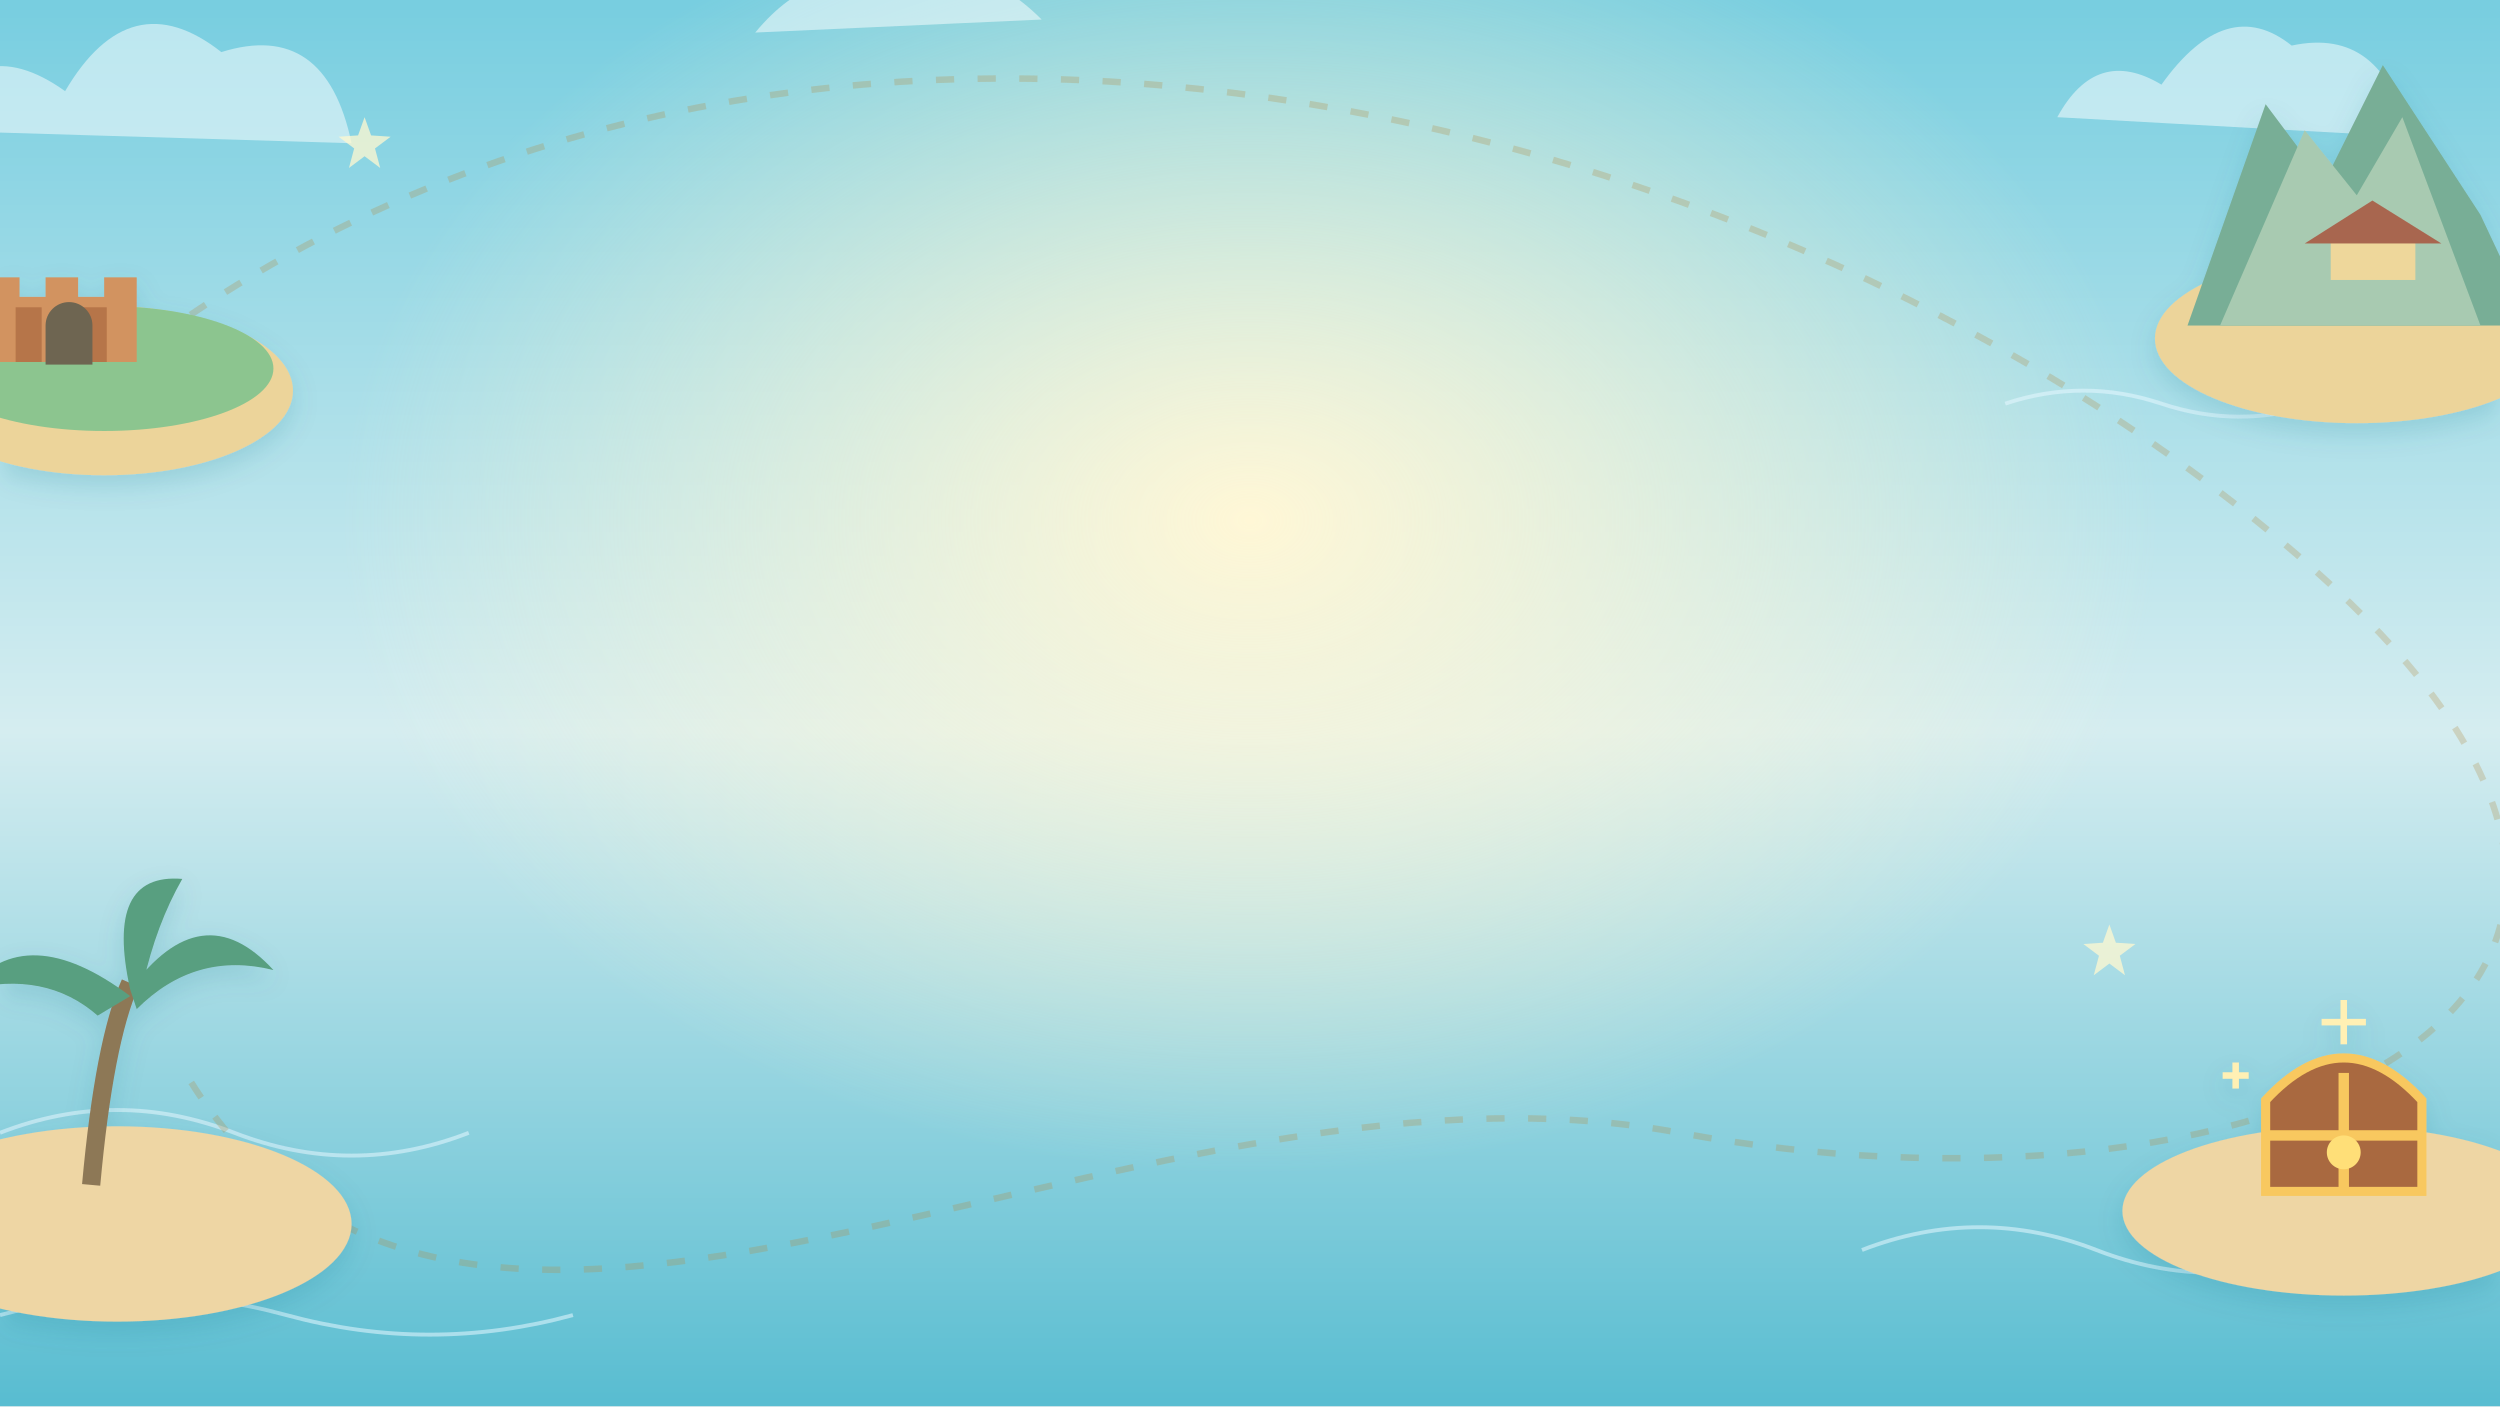
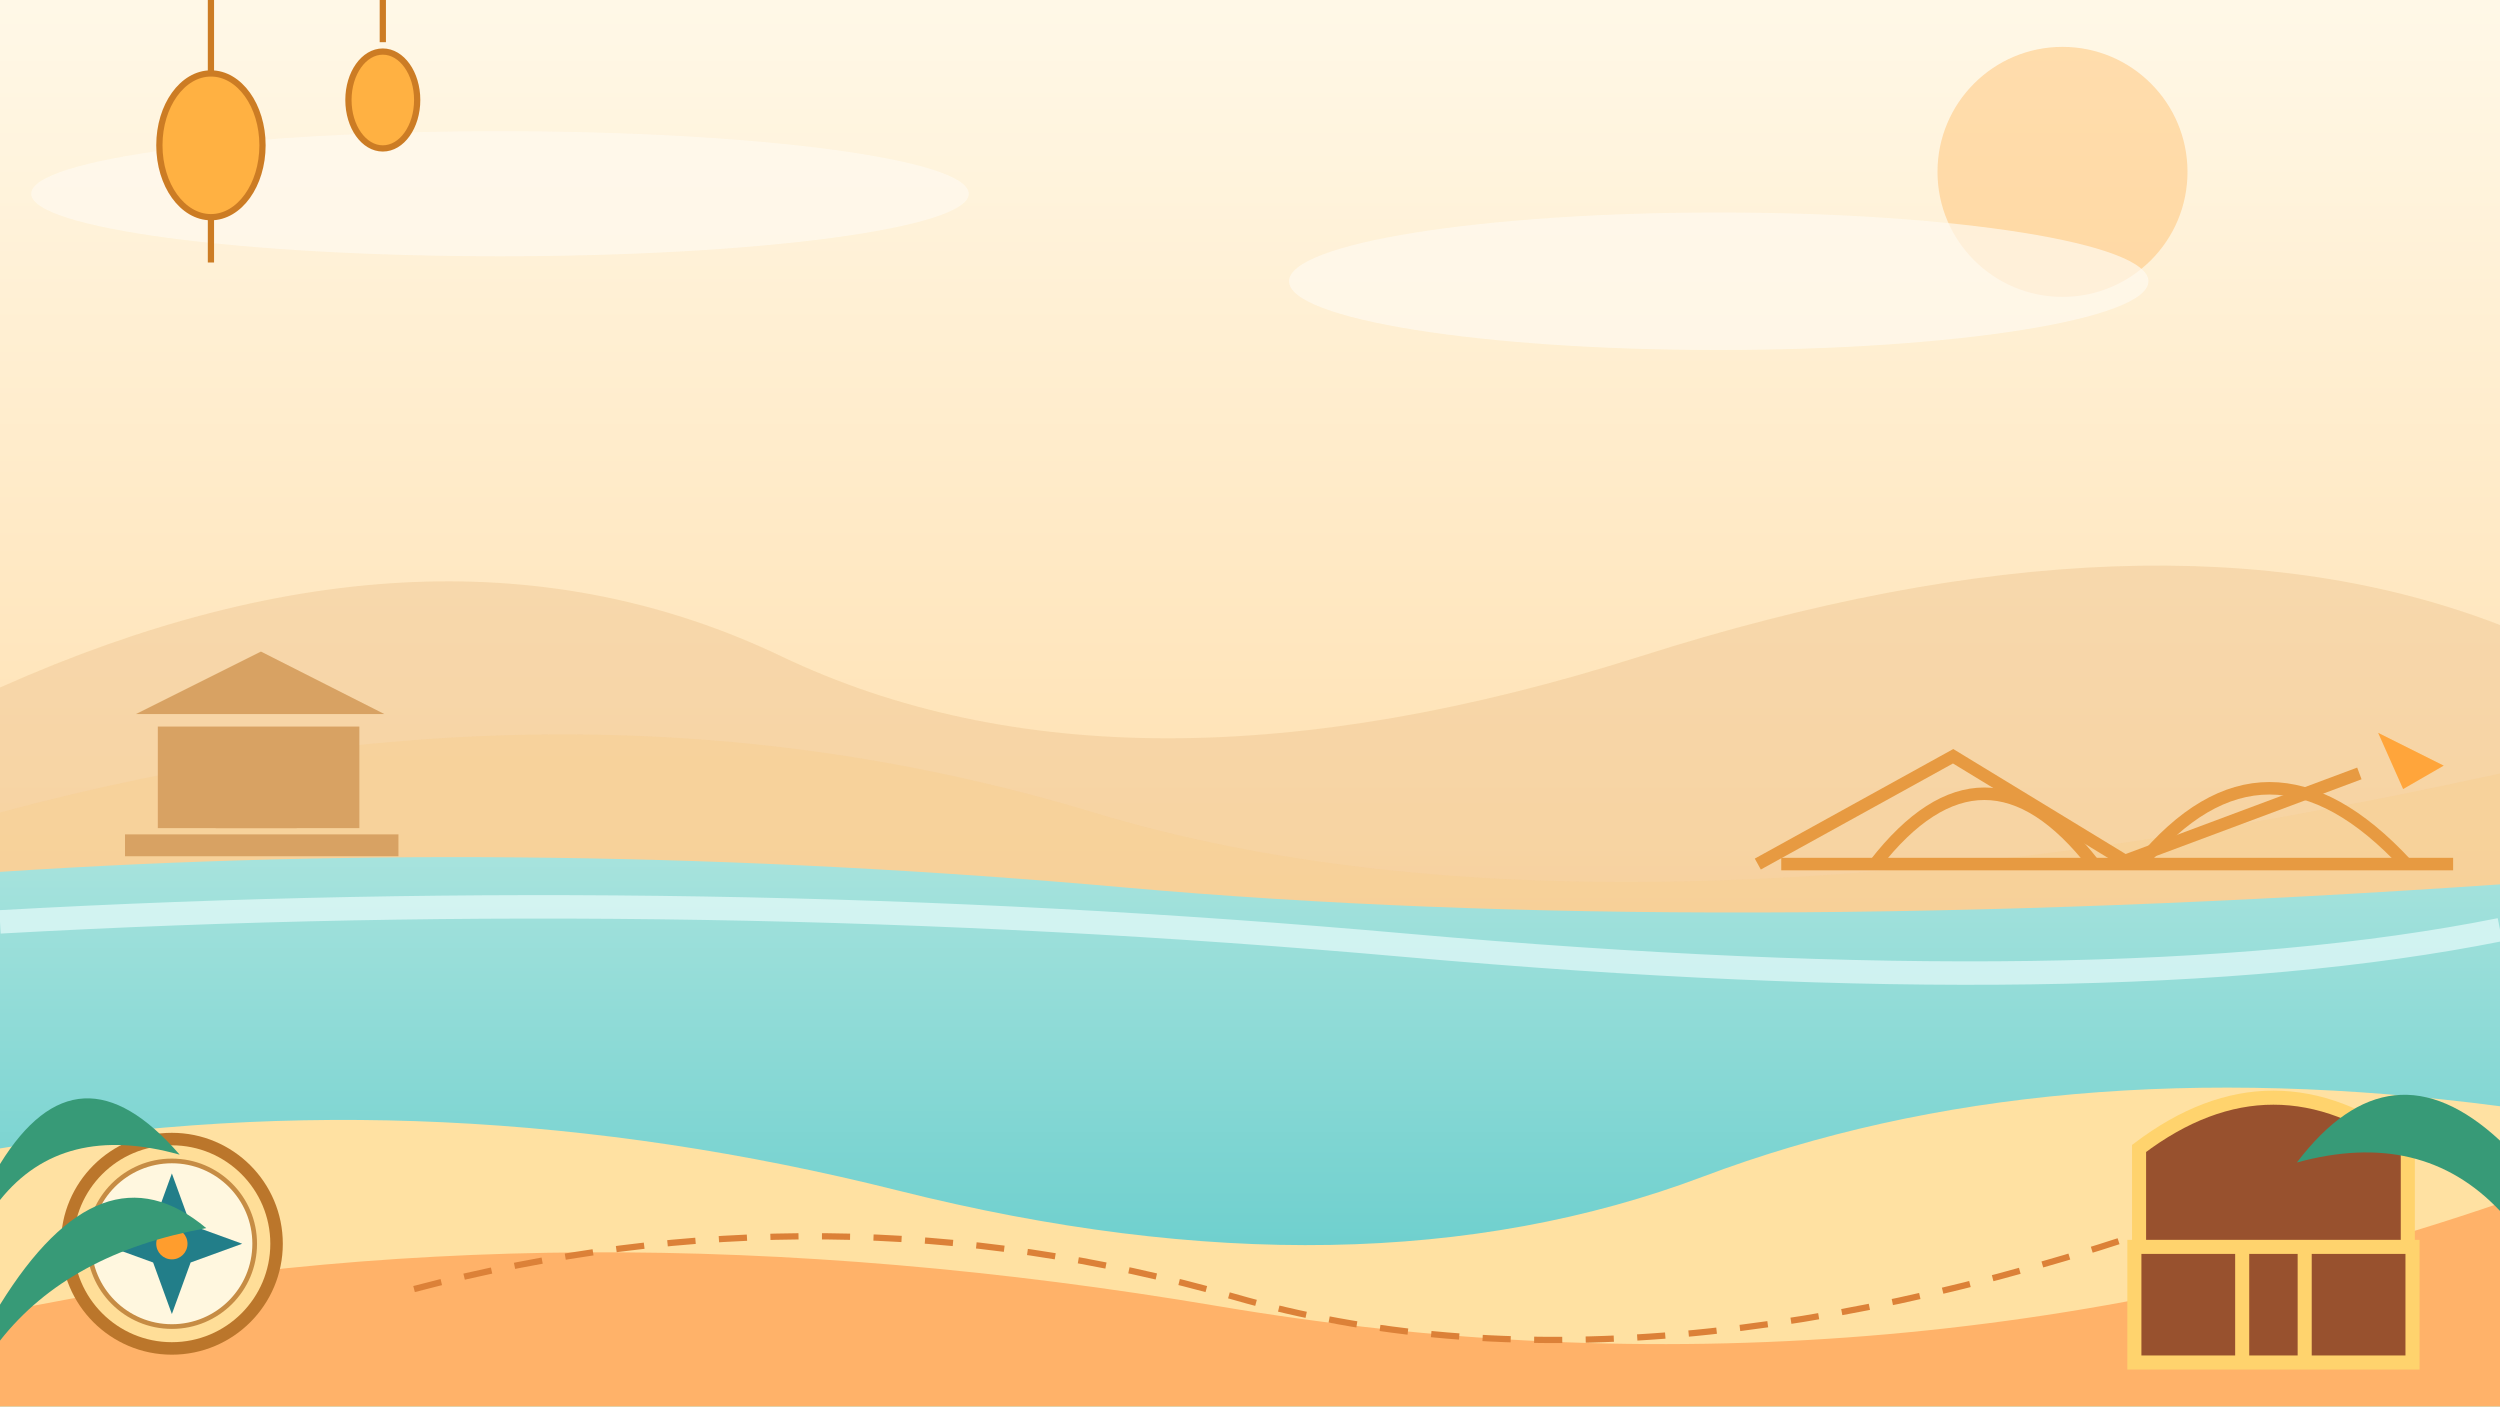
- <svg xmlns="http://www.w3.org/2000/svg" viewBox="0 0 1920 1080">
+ <svg xmlns="http://www.w3.org/2000/svg" viewBox="0 0 1600 900" preserveAspectRatio="xMidYMid slice">
  <defs>
-     <linearGradient id="sea" x2="0" y2="1">
-       <stop stop-color="#78cee0" />
-       <stop offset=".52" stop-color="#d5edf0" />
-       <stop offset="1" stop-color="#59bdd1" />
+     <linearGradient id="s" x2="0" y2="1">
+       <stop stop-color="#fff8e7" />
+       <stop offset=".6" stop-color="#ffe1b2" />
+       <stop offset="1" stop-color="#ffbe75" />
    </linearGradient>
-     <radialGradient id="sun">
-       <stop stop-color="#fff7d6" />
-       <stop offset="1" stop-color="#fff7d6" stop-opacity="0" />
-     </radialGradient>
-     <filter id="shadow">
-       <feDropShadow dx="0" dy="8" stdDeviation="10" flood-color="#126b81" flood-opacity=".16" />
-     </filter>
+     <linearGradient id="w" x2="0" y2="1">
+       <stop stop-color="#a7e3dd" />
+       <stop offset="1" stop-color="#58c8c8" />
+     </linearGradient>
  </defs>
-   <path fill="url(#sea)" d="M0 0h1920v1080H0z" />
-   <ellipse cx="960" cy="400" rx="700" ry="500" fill="url(#sun)" />
-   <g fill="#fff" opacity=".5">
-     <path d="M-60 100q40-80 110-30q50-85 120-30q80-25 100 70Z" />
-     <path d="M1580 90q30-55 80-25q50-70 100-30q70-15 90 70Z" />
-     <path d="M580 25q50-60 100-25q60-45 120 15Z" />
+   <path fill="url(#s)" d="M0 0H1600V900H0Z" />
+   <circle cx="1320" cy="110" r="80" fill="#ffbc68" opacity=".45" />
+   <g fill="#fffaf0" opacity=".7">
+     <ellipse cx="320" cy="124" rx="300" ry="40" />
+     <ellipse cx="1100" cy="180" rx="275" ry="44" />
  </g>
-   <g stroke="#e5f7ff" stroke-width="3" fill="none" opacity=".55">
-     <path d="M0 870q90-35 180 0t180 0M1430 960q90-35 180 0t180 0t180 0M0 1010q110-30 220 0t220 0M1540 310q60-20 120 0t120 0" />
+   <path fill="#ecc28c" opacity=".42" d="M0 440Q280 315 500 420T1050 420T1600 400V900H0Z" />
+   <path fill="#f7cf94" opacity=".55" d="M0 520Q370 420 700 520T1600 495V900H0Z" />
+   <path fill="url(#w)" d="M0 558Q350 535 720 568T1600 566V900H0Z" />
+   <path stroke="#f2ffff" stroke-width="15" opacity=".62" fill="none" d="M0 590Q450 565 900 605T1600 595" />
+   <path fill="#ffe1a2" d="M0 735Q280 688 575 762T1090 753T1600 708V900H0Z" />
+   <path fill="#ffb269" d="M0 840Q360 765 780 836T1600 770V900H0Z" />
+   <path fill="none" stroke="#dc8138" stroke-width="4" stroke-dasharray="18 15" d="M265 825Q530 755 790 830T1410 776" />
+   <g fill="#d8a263">
+     <path d="M80 534H255V548H80Z" />
+     <path d="M101 465H230V530H101Z" />
+     <path d="M87 457L167 417L246 457Z" />
+     <path d="M138 489H190V530H138Z" />
  </g>
-   <path d="M120 260C650-120 1400 100 1780 440S1720 950 1290 870S350 1180 140 820" fill="none" stroke="#b08d47" stroke-width="5" stroke-dasharray="14 18" opacity=".28" />
-   <g filter="url(#shadow)">
-     <g transform="translate(80 240)">
-       <ellipse cy="60" rx="145" ry="65" fill="#ecd49a" />
-       <ellipse cy="43" rx="130" ry="48" fill="#8cc58f" />
-       <path d="M-90 38v-65h25v15h20v-15h25v15h20v-15h25v65Z" fill="#d29360" />
-       <path d="M-68 38v-42h20v42m30 0v-42h20v42" fill="#b67449" />
-       <path d="M-45 40v-30a18 18 0 0136 0v30" fill="#6e6551" />
-     </g>
-     <g transform="translate(1810 160)">
-       <ellipse cy="100" rx="155" ry="65" fill="#ecd49a" />
-       <path d="M-130 90L-70-80-25-20 20-110 95 5 135 90Z" fill="#78ae96" />
-       <path d="M-105 90L-40-60 0-10 35-70 95 90Z" fill="#a8cab1" />
-       <path d="M-20 55h65v-30h-65Z" fill="#eed79b" />
-       <path d="M-40 27L12-6 65 27Z" fill="#a86650" />
-     </g>
-     <g transform="translate(90 870)">
-       <ellipse cy="70" rx="180" ry="75" fill="#eed6a4" />
-       <path d="M-20 40q10-110 30-155" stroke="#8d7857" stroke-width="14" fill="none" />
-       <path d="M10-105q-80-60-125-5q60-15 100 20M10-110q55-75 110-15q-60-15-105 30M10-110q-20-90 40-85q-20 35-30 80" fill="#599f80" />
-     </g>
-     <g transform="translate(1800 880)">
-       <ellipse cy="50" rx="170" ry="65" fill="#eed6a4" />
-       <path d="M-60 35v-70q60-65 120 0v70Z" fill="#a96940" stroke="#f8c85e" stroke-width="7" />
-       <path d="M-60-8h120M0-56v91" stroke="#f8c85e" stroke-width="8" />
-       <circle cy="5" r="13" fill="#ffdf78" />
-       <path d="M-17-95h34M0-112v34M-93-54h20M-83-64v20" stroke="#fff0b4" stroke-width="5" />
-     </g>
+   <g fill="none" stroke="#e79a41" stroke-width="8">
+     <path d="M1125 553L1250 484L1360 551L1510 495" />
+     <path d="M1140 553H1570" />
+     <path d="M1200 553Q1270 463 1340 553" />
+     <path d="M1370 553Q1450 456 1540 553" />
  </g>
-   <g fill="#fff8d0" opacity=".75">
-     <path d="m280 90 5 14 15 1-12 9 4 15-12-9-12 9 4-15-12-9 15-1Z" />
-     <path d="m1620 710 5 14 15 1-12 9 4 15-12-9-12 9 4-15-12-9 15-1Z" />
+   <path fill="#ffa53b" d="M1522 469L1564 490L1538 505Z" />
+   <g stroke="#cc7c24" stroke-width="4" fill="#ffb142">
+     <path d="M135 0V48" />
+     <ellipse cx="135" cy="93" rx="33" ry="46" />
+     <path d="M135 138V168" />
+     <path d="M245 0V27" />
+     <ellipse cx="245" cy="64" rx="22" ry="31" />
+   </g>
+   <g transform="translate(110 796)">
+     <circle r="71" fill="#bb762b" />
+     <circle r="63" fill="#ffde98" />
+     <circle r="53" fill="#fff7df" stroke="#c68c44" stroke-width="3" />
+     <path fill="#227e89" d="M0 -45L12 -12L45 0L12 12L0 45L-12 12L-45 0L-12 -12Z" />
+     <circle r="10" fill="#ff9d2d" />
+   </g>
+   <g transform="translate(1455 790)" fill="#98512e" stroke="#ffd36d" stroke-width="9">
+     <path d="M-86 10V-55Q0 -120 86 -55V10Z" />
+     <path d="M-89 8H89V82H-89Z" />
+     <path d="M-20 8V82M20 8V82" />
+   </g>
+   <g fill="#379a77">
+     <path d="M0 745Q50 664 115 739Q40 718 0 768Z" />
+     <path d="M0 835Q65 730 132 786Q44 802 0 858Z" />
+     <path d="M1600 730Q1530 665 1470 744Q1550 722 1600 775Z" />
  </g>
</svg>
